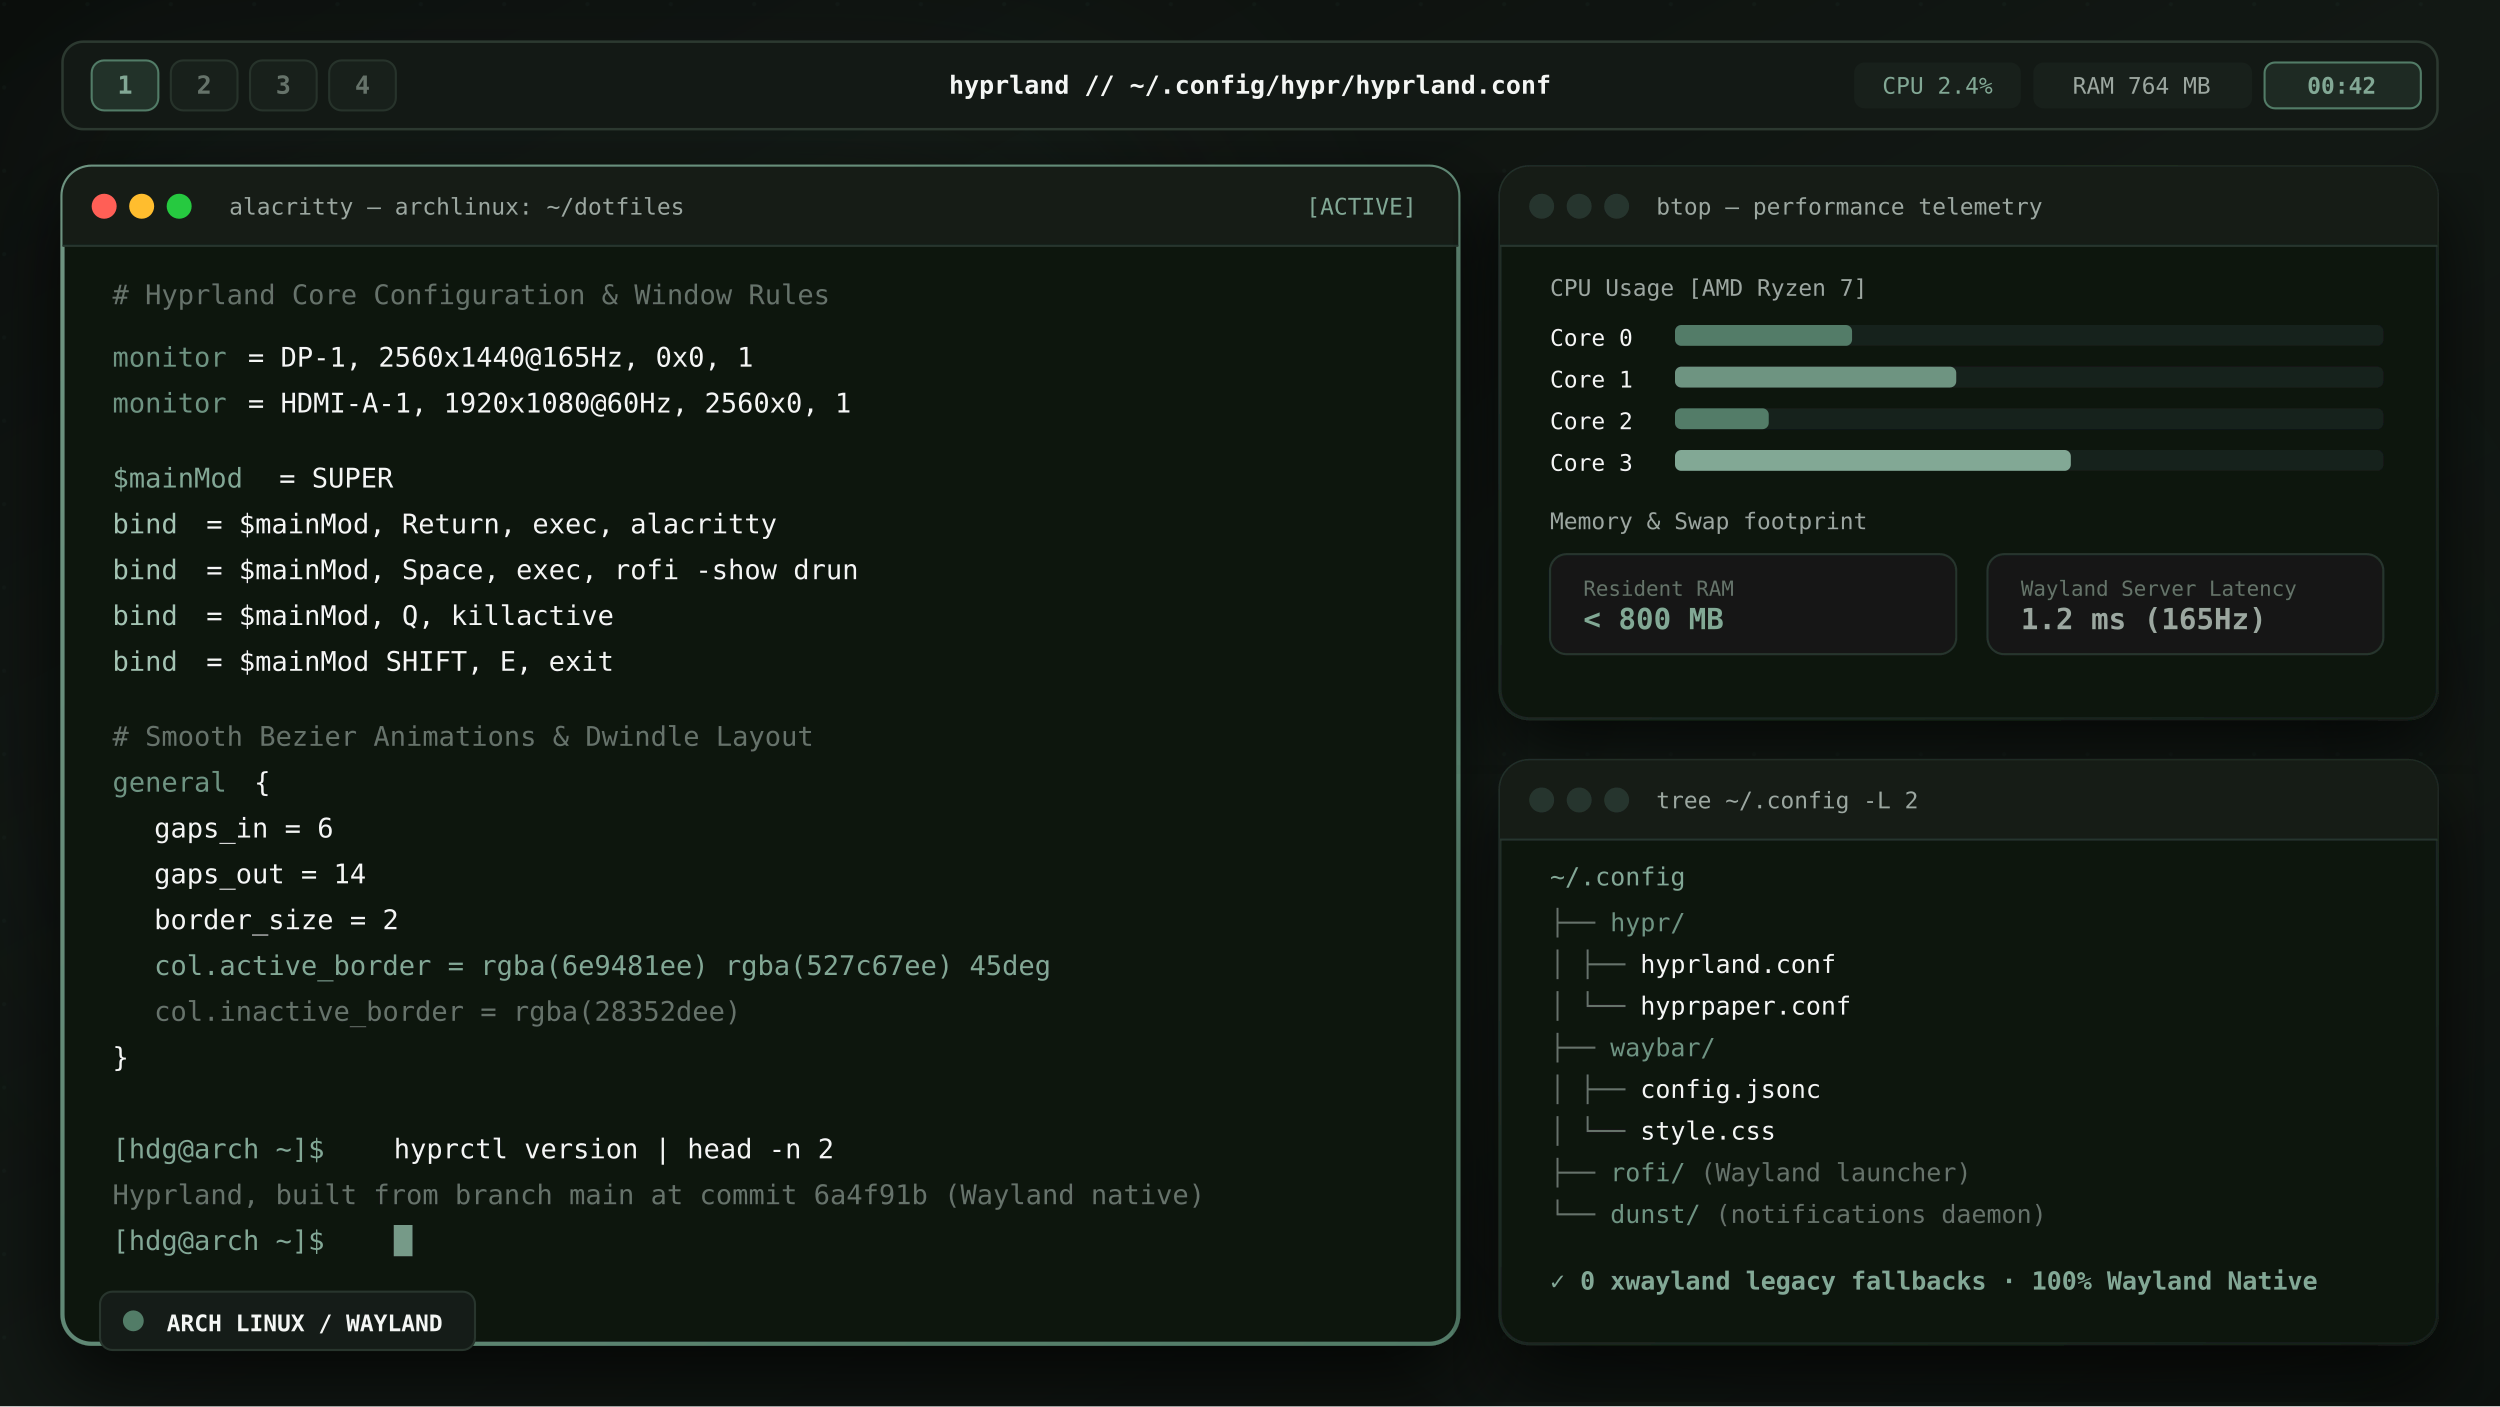
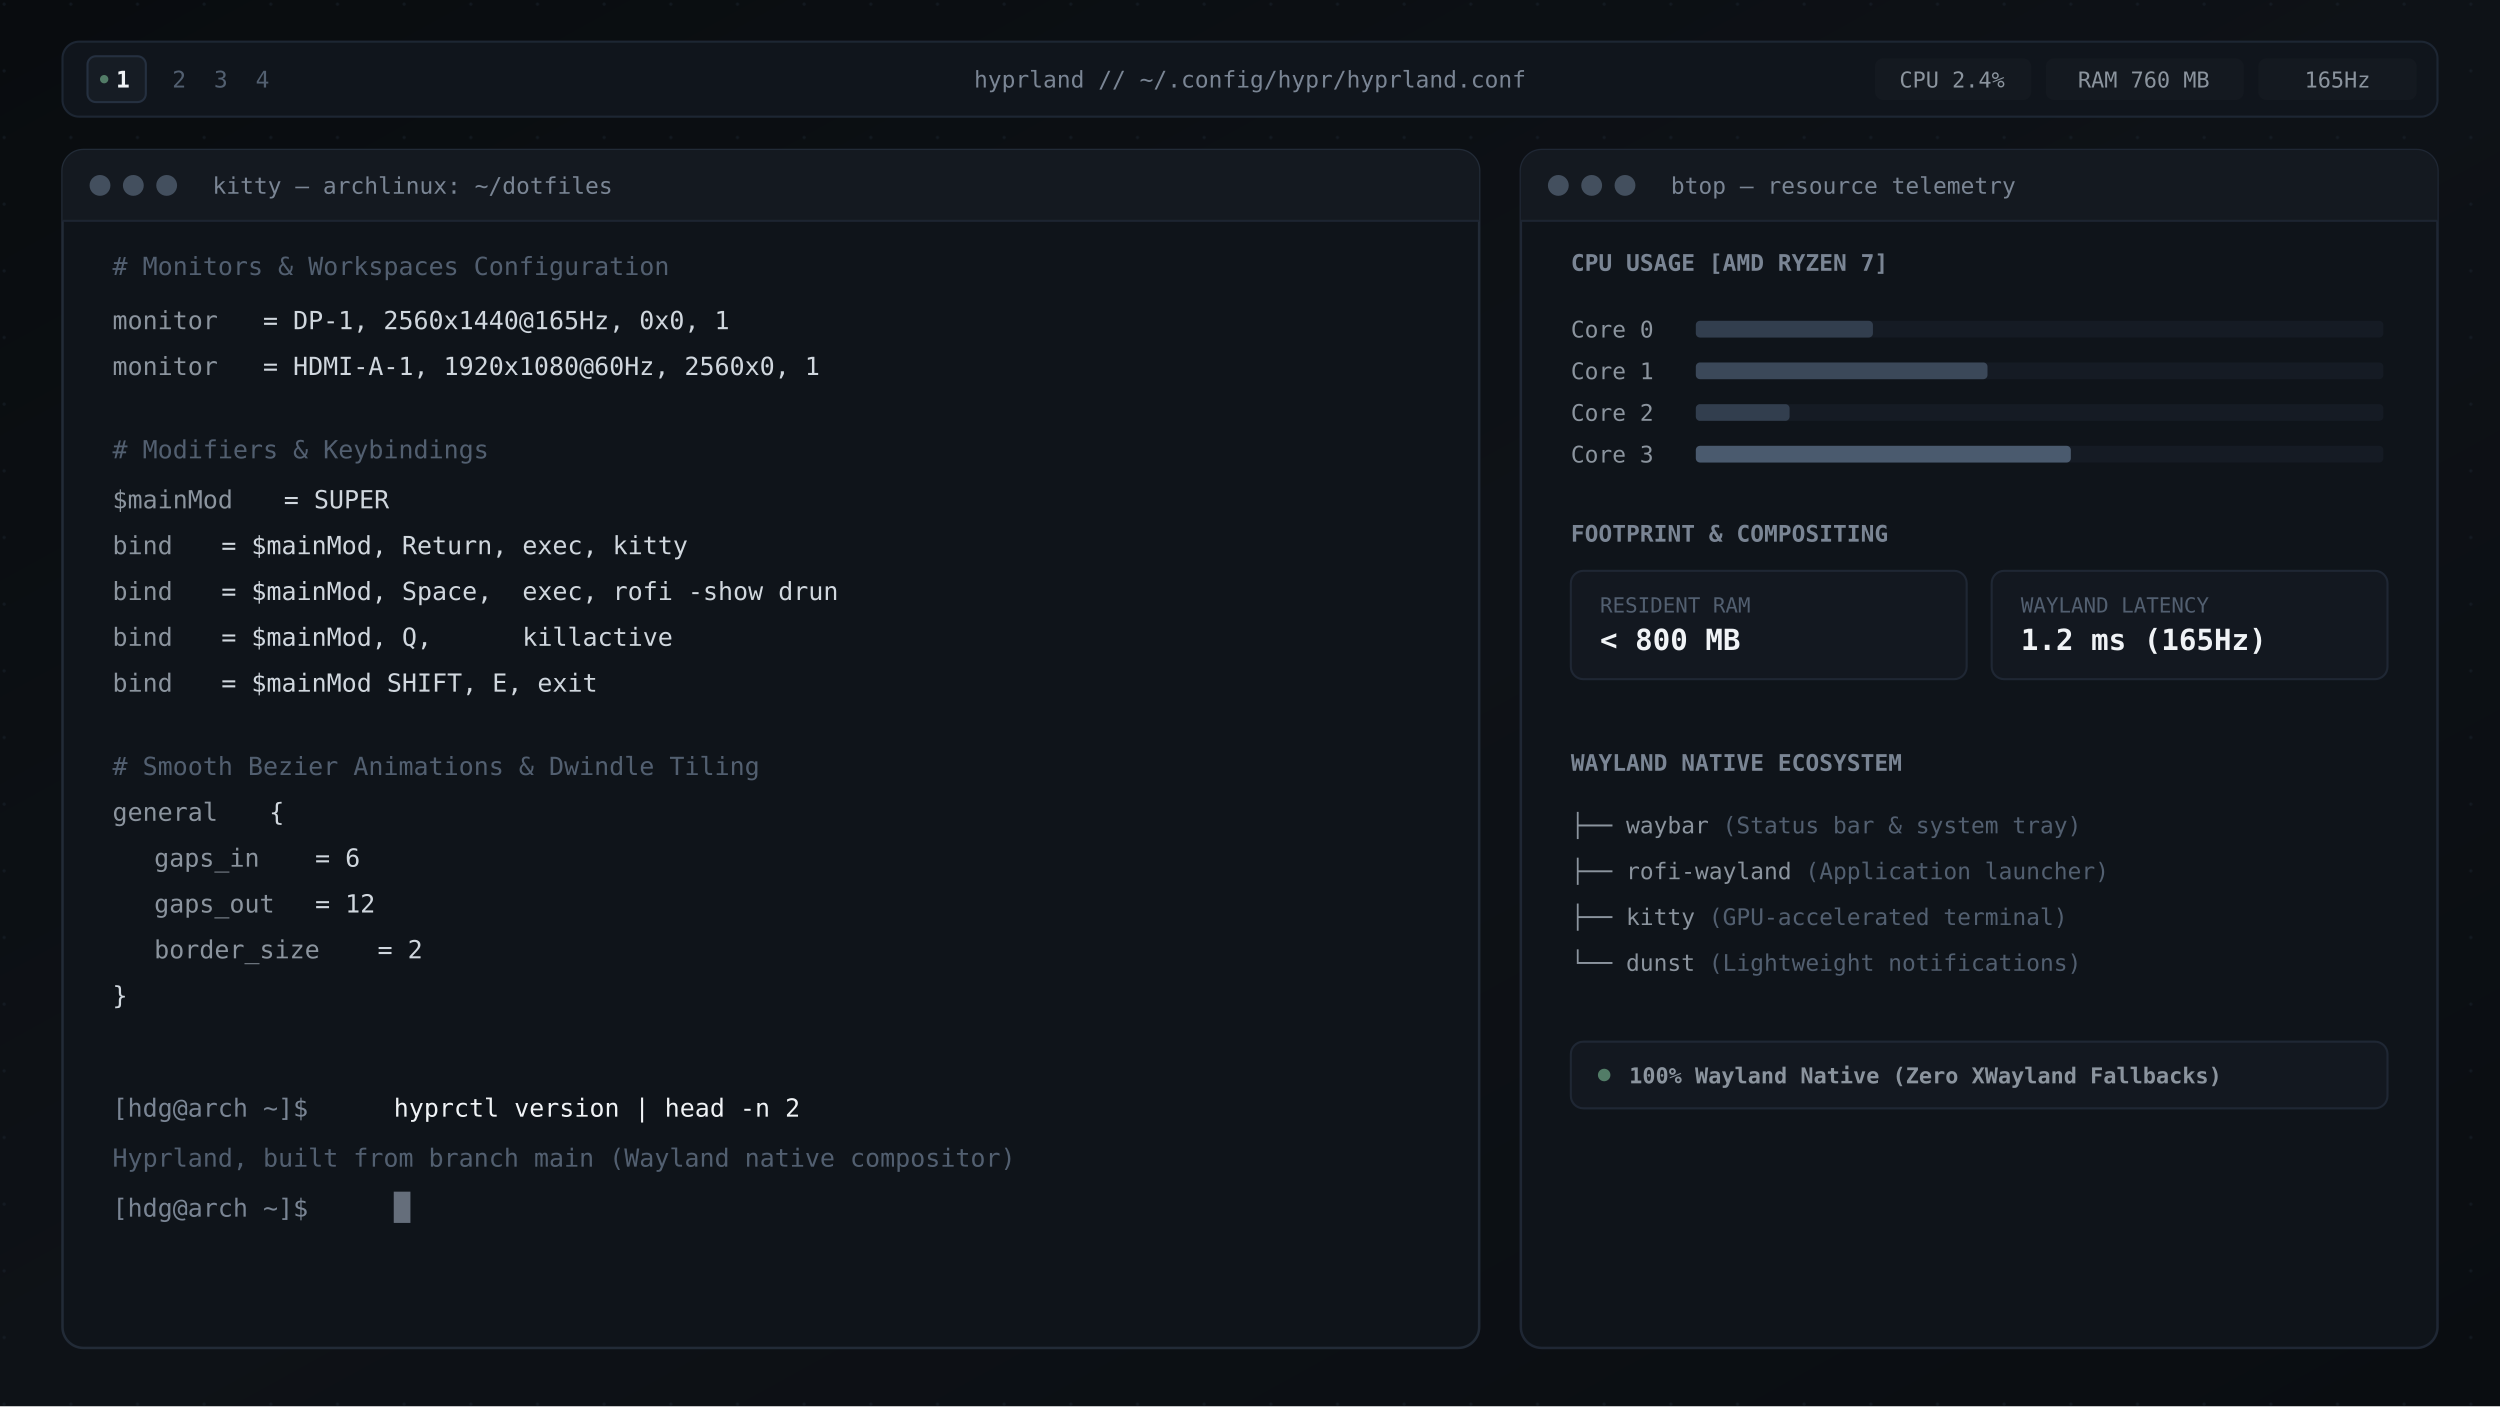
<svg xmlns="http://www.w3.org/2000/svg" viewBox="0 0 1200 675" width="1200" height="675">
  <defs>
-     <linearGradient id="bg-grad" x1="0%" y1="0%" x2="100%" y2="100%">
-       <stop offset="0%" stop-color="#0a0d0b" />
-       <stop offset="50%" stop-color="#121814" />
-       <stop offset="100%" stop-color="#0c100d" />
+     <linearGradient id="hypr-bg" x1="0%" y1="0%" x2="100%" y2="100%">
+       <stop offset="0%" stop-color="#090c0f" />
+       <stop offset="50%" stop-color="#0e1217" />
+       <stop offset="100%" stop-color="#0a0d11" />
    </linearGradient>
-     <linearGradient id="active-border" x1="0%" y1="0%" x2="100%" y2="100%">
-       <stop offset="0%" stop-color="#6e9481" />
-       <stop offset="100%" stop-color="#527c67" />
-     </linearGradient>
-     <linearGradient id="inactive-border" x1="0%" y1="0%" x2="100%" y2="100%">
-       <stop offset="0%" stop-color="#28352d" stop-opacity="0.8" />
-       <stop offset="100%" stop-color="#1a241e" stop-opacity="0.8" />
-     </linearGradient>
-     <filter id="win-shadow" x="-5%" y="-5%" width="110%" height="115%">
-       <feDropShadow dx="0" dy="16" stdDeviation="20" flood-color="#000000" flood-opacity="0.75" />
-     </filter>
-     <pattern id="grid" width="40" height="40" patternUnits="userSpaceOnUse">
-       <circle cx="2" cy="2" r="1" fill="#527c67" fill-opacity="0.06" />
+     <pattern id="hypr-grid" width="32" height="32" patternUnits="userSpaceOnUse">
+       <circle cx="2" cy="2" r="0.8" fill="#1f2835" fill-opacity="0.4" />
    </pattern>
  </defs>
-   <rect width="1200" height="675" fill="url(#bg-grad)" />
-   <rect width="1200" height="675" fill="url(#grid)" />
-   <circle cx="280" cy="240" r="320" fill="#527c67" opacity="0.08" filter="blur(60px)" />
-   <circle cx="950" cy="450" r="280" fill="#3a5c4c" opacity="0.07" filter="blur(60px)" />
+   <rect width="1200" height="675" fill="url(#hypr-bg)" />
+   <rect width="1200" height="675" fill="url(#hypr-grid)" />
  <g id="waybar" transform="translate(30, 20)">
-     <rect width="1140" height="42" rx="10" fill="#131915" stroke="#2c3930" stroke-width="1.2" />
-     <g transform="translate(14, 9)">
-       <rect width="32" height="24" rx="6" fill="#527c67" fill-opacity="0.25" stroke="#527c67" stroke-width="1" />
-       <text x="16" y="16" font-family="'JetBrains Mono', monospace" font-size="12" font-weight="700" fill="#82a895" text-anchor="middle">1</text>
-       <rect x="38" width="32" height="24" rx="6" fill="#18201b" stroke="#27332b" stroke-width="1" />
-       <text x="54" y="16" font-family="'JetBrains Mono', monospace" font-size="12" font-weight="600" fill="#66736a" text-anchor="middle">2</text>
-       <rect x="76" width="32" height="24" rx="6" fill="#18201b" stroke="#27332b" stroke-width="1" />
-       <text x="92" y="16" font-family="'JetBrains Mono', monospace" font-size="12" font-weight="600" fill="#66736a" text-anchor="middle">3</text>
-       <rect x="114" width="32" height="24" rx="6" fill="#18201b" stroke="#27332b" stroke-width="1" />
-       <text x="130" y="16" font-family="'JetBrains Mono', monospace" font-size="12" font-weight="600" fill="#66736a" text-anchor="middle">4</text>
+     <rect width="1140" height="36" rx="8" fill="#10151c" stroke="#1d2633" stroke-width="1" />
+     <g transform="translate(12, 7)">
+       <rect width="28" height="22" rx="4" fill="#161c24" stroke="#253040" stroke-width="1" />
+       <circle cx="8" cy="11" r="2" fill="#527c67" />
+       <text x="17" y="15" font-family="'JetBrains Mono', monospace" font-size="11" font-weight="700" fill="#f0f3f6" text-anchor="middle">1</text>
+       <text x="44" y="15" font-family="'JetBrains Mono', monospace" font-size="11" fill="#525f70" text-anchor="middle">2</text>
+       <text x="64" y="15" font-family="'JetBrains Mono', monospace" font-size="11" fill="#525f70" text-anchor="middle">3</text>
+       <text x="84" y="15" font-family="'JetBrains Mono', monospace" font-size="11" fill="#525f70" text-anchor="middle">4</text>
    </g>
-     <g transform="translate(570, 25)">
-       <text font-family="'JetBrains Mono', monospace" font-size="12" font-weight="600" fill="#f4f6f4" text-anchor="middle">
-         hyprland // ~/.config/hypr/hyprland.conf
-       </text>
-     </g>
-     <g transform="translate(860, 10)">
-       <rect x="0" width="80" height="22" rx="5" fill="#18201b" />
-       <text x="40" y="15" font-family="'JetBrains Mono', monospace" font-size="11" fill="#82a895" text-anchor="middle">CPU 2.4%</text>
-       <rect x="86" width="105" height="22" rx="5" fill="#18201b" />
-       <text x="138" y="15" font-family="'JetBrains Mono', monospace" font-size="11" fill="#9ca7a0" text-anchor="middle">RAM 764 MB</text>
-       <rect x="197" width="75" height="22" rx="5" fill="#527c67" fill-opacity="0.18" stroke="#527c67" stroke-width="1" />
-       <text x="234" y="15" font-family="'JetBrains Mono', monospace" font-size="11" font-weight="700" fill="#82a895" text-anchor="middle">00:42</text>
+     <text x="570" y="22" font-family="'JetBrains Mono', monospace" font-size="11" fill="#7a8594" text-anchor="middle">
+       hyprland // ~/.config/hypr/hyprland.conf
+     </text>
+     <g transform="translate(870, 8)" font-family="'JetBrains Mono', monospace" font-size="10.5">
+       <rect x="0" width="75" height="20" rx="4" fill="#141920" />
+       <text x="37" y="14" fill="#8b949e" text-anchor="middle">CPU 2.4%</text>
+       <rect x="82" width="95" height="20" rx="4" fill="#141920" />
+       <text x="129" y="14" fill="#8b949e" text-anchor="middle">RAM 760 MB</text>
+       <rect x="184" width="76" height="20" rx="4" fill="#141920" />
+       <text x="222" y="14" fill="#8b949e" text-anchor="middle">165Hz</text>
    </g>
  </g>
-   <g id="window-master" transform="translate(30, 80)" filter="url(#win-shadow)">
-     <rect width="670" height="565" rx="14" fill="#0f1411" stroke="url(#active-border)" stroke-width="2" />
-     <path d="M 0 14 C 0 6.268 6.268 0 14 0 L 656 0 C 663.732 0 670 6.268 670 14 L 670 38 L 0 38 Z" fill="#151c18" />
-     <line x1="0" y1="38" x2="670" y2="38" stroke="#28352d" stroke-width="1" />
-     <circle cx="20" cy="19" r="6" fill="#ff5f56" />
-     <circle cx="38" cy="19" r="6" fill="#ffbd2e" />
-     <circle cx="56" cy="19" r="6" fill="#27c93f" />
-     <text x="80" y="23" font-family="'JetBrains Mono', monospace" font-size="11" fill="#9ca7a0">alacritty — archlinux: ~/dotfiles</text>
-     <text x="650" y="23" font-family="'JetBrains Mono', monospace" font-size="11" fill="#82a895" text-anchor="end">[ACTIVE]</text>
-     <g transform="translate(24, 66)" font-family="'JetBrains Mono', 'Fira Code', monospace" font-size="13">
-       <text y="0" fill="#66736a"># Hyprland Core Configuration &amp; Window Rules</text>
-       <text y="30" fill="#6e9481">monitor</text>
-       <text x="65" y="30" fill="#f4f6f4">= DP-1, 2560x1440@165Hz, 0x0, 1</text>
-       <text y="52" fill="#6e9481">monitor</text>
-       <text x="65" y="52" fill="#f4f6f4">= HDMI-A-1, 1920x1080@60Hz, 2560x0, 1</text>
-       <text y="88" fill="#82a895">$mainMod</text>
-       <text x="80" y="88" fill="#f4f6f4">= SUPER</text>
-       <text y="110" fill="#a3c4b2">bind</text>
-       <text x="45" y="110" fill="#f4f6f4">= $mainMod, Return, exec, alacritty</text>
-       <text y="132" fill="#a3c4b2">bind</text>
-       <text x="45" y="132" fill="#f4f6f4">= $mainMod, Space,  exec, rofi -show drun</text>
-       <text y="154" fill="#a3c4b2">bind</text>
-       <text x="45" y="154" fill="#f4f6f4">= $mainMod, Q,      killactive</text>
-       <text y="176" fill="#a3c4b2">bind</text>
-       <text x="45" y="176" fill="#f4f6f4">= $mainMod SHIFT, E, exit</text>
-       <text y="212" fill="#66736a"># Smooth Bezier Animations &amp; Dwindle Layout</text>
-       <text y="234" fill="#6e9481">general</text>
-       <text x="68" y="234" fill="#f4f6f4">{</text>
-       <text x="20" y="256" fill="#f4f6f4">gaps_in = 6</text>
-       <text x="20" y="278" fill="#f4f6f4">gaps_out = 14</text>
-       <text x="20" y="300" fill="#f4f6f4">border_size = 2</text>
-       <text x="20" y="322" fill="#82a895">col.active_border = rgba(6e9481ee) rgba(527c67ee) 45deg</text>
-       <text x="20" y="344" fill="#66736a">col.inactive_border = rgba(28352dee)</text>
-       <text y="366" fill="#f4f6f4">}</text>
-       <text y="410" fill="#82a895">[hdg@arch ~]$</text>
-       <text x="135" y="410" fill="#f4f6f4">hyprctl version | head -n 2</text>
-       <text y="432" fill="#66736a">Hyprland, built from branch main at commit 6a4f91b (Wayland native)</text>
-       <text y="454" fill="#82a895">[hdg@arch ~]$</text>
-       <rect x="135" y="442" width="9" height="15" fill="#82a895" opacity="0.9" />
+   <g id="window-master" transform="translate(30, 72)">
+     <rect width="680" height="575" rx="10" fill="#0f141a" stroke="#222b37" stroke-width="1.2" />
+     <path d="M 0 10 C 0 4.477 4.477 0 10 0 L 670 0 C 675.523 0 680 4.477 680 10 L 680 34 L 0 34 Z" fill="#141920" />
+     <line x1="0" y1="34" x2="680" y2="34" stroke="#1d2531" stroke-width="1" />
+     <circle cx="18" cy="17" r="5" fill="#434f5e" />
+     <circle cx="34" cy="17" r="5" fill="#434f5e" />
+     <circle cx="50" cy="17" r="5" fill="#434f5e" />
+     <text x="72" y="21" font-family="'JetBrains Mono', monospace" font-size="11" fill="#7a8594">kitty — archlinux: ~/dotfiles</text>
+     <g transform="translate(24, 60)" font-family="'JetBrains Mono', monospace" font-size="12" xml:space="preserve">
+       <text y="0" fill="#525f70"># Monitors &amp; Workspaces Configuration</text>
+       <text y="26" fill="#8b949e">monitor</text>
+       <text x="65" y="26" fill="#d0d7de"> = DP-1, 2560x1440@165Hz, 0x0, 1</text>
+       <text y="48" fill="#8b949e">monitor</text>
+       <text x="65" y="48" fill="#d0d7de"> = HDMI-A-1, 1920x1080@60Hz, 2560x0, 1</text>
+       <text y="88" fill="#525f70"># Modifiers &amp; Keybindings</text>
+       <text y="112" fill="#8b949e">$mainMod</text>
+       <text x="75" y="112" fill="#d0d7de"> = SUPER</text>
+       <text y="134" fill="#8b949e">bind</text>
+       <text x="45" y="134" fill="#d0d7de"> = $mainMod, Return, exec, kitty</text>
+       <text y="156" fill="#8b949e">bind</text>
+       <text x="45" y="156" fill="#d0d7de"> = $mainMod, Space,  exec, rofi -show drun</text>
+       <text y="178" fill="#8b949e">bind</text>
+       <text x="45" y="178" fill="#d0d7de"> = $mainMod, Q,      killactive</text>
+       <text y="200" fill="#8b949e">bind</text>
+       <text x="45" y="200" fill="#d0d7de"> = $mainMod SHIFT, E, exit</text>
+       <text y="240" fill="#525f70"># Smooth Bezier Animations &amp; Dwindle Tiling</text>
+       <text y="262" fill="#8b949e">general</text>
+       <text x="68" y="262" fill="#d0d7de"> {</text>
+       <text x="20" y="284" fill="#8b949e">gaps_in</text>
+       <text x="90" y="284" fill="#d0d7de"> = 6</text>
+       <text x="20" y="306" fill="#8b949e">gaps_out</text>
+       <text x="90" y="306" fill="#d0d7de"> = 12</text>
+       <text x="20" y="328" fill="#8b949e">border_size</text>
+       <text x="120" y="328" fill="#d0d7de"> = 2</text>
+       <text y="350" fill="#d0d7de">}</text>
+       <text y="404" fill="#7a8594">[hdg@arch ~]$</text>
+       <text x="135" y="404" fill="#f0f3f6">hyprctl version | head -n 2</text>
+       <text y="428" fill="#525f70">Hyprland, built from branch main (Wayland native compositor)</text>
+       <text y="452" fill="#7a8594">[hdg@arch ~]$</text>
+       <rect x="135" y="440" width="8" height="15" fill="#7a8594" opacity="0.8" />
    </g>
  </g>
-   <g id="window-top-right" transform="translate(720, 80)" filter="url(#win-shadow)">
-     <rect width="450" height="265" rx="14" fill="#0f1411" stroke="url(#inactive-border)" stroke-width="1.5" />
-     <path d="M 0 14 C 0 6.268 6.268 0 14 0 L 436 0 C 443.732 0 450 6.268 450 14 L 450 38 L 0 38 Z" fill="#151c18" />
-     <line x1="0" y1="38" x2="450" y2="38" stroke="#28352d" stroke-width="1" />
-     <circle cx="20" cy="19" r="6" fill="#28352d" />
-     <circle cx="38" cy="19" r="6" fill="#28352d" />
-     <circle cx="56" cy="19" r="6" fill="#28352d" />
-     <text x="75" y="23" font-family="'JetBrains Mono', monospace" font-size="11" fill="#9ca7a0">btop — performance telemetry</text>
-     <g transform="translate(24, 62)" font-family="'JetBrains Mono', monospace" font-size="11">
-       <text y="0" fill="#9ca7a0">CPU Usage [AMD Ryzen 7]</text>
-       <text y="24" fill="#f4f6f4">Core 0</text>
-       <rect x="60" y="14" width="340" height="10" rx="3" fill="#18201b" />
-       <rect x="60" y="14" width="85" height="10" rx="3" fill="#527c67" />
-       <text y="44" fill="#f4f6f4">Core 1</text>
-       <rect x="60" y="34" width="340" height="10" rx="3" fill="#18201b" />
-       <rect x="60" y="34" width="135" height="10" rx="3" fill="#6e9481" />
-       <text y="64" fill="#f4f6f4">Core 2</text>
-       <rect x="60" y="54" width="340" height="10" rx="3" fill="#18201b" />
-       <rect x="60" y="54" width="45" height="10" rx="3" fill="#527c67" />
-       <text y="84" fill="#f4f6f4">Core 3</text>
-       <rect x="60" y="74" width="340" height="10" rx="3" fill="#18201b" />
-       <rect x="60" y="74" width="190" height="10" rx="3" fill="#82a895" />
-       <g transform="translate(0, 112)">
-         <text y="0" fill="#9ca7a0">Memory &amp; Swap footprint</text>
-         <rect y="12" width="195" height="48" rx="8" fill="#131915" stroke="#28352d" stroke-width="1" />
-         <text x="16" y="32" font-size="10" fill="#66736a">Resident RAM</text>
-         <text x="16" y="48" font-size="14" font-weight="700" fill="#82a895">&lt; 800 MB</text>
-         <rect x="210" y="12" width="190" height="48" rx="8" fill="#131915" stroke="#28352d" stroke-width="1" />
-         <text x="226" y="32" font-size="10" fill="#66736a">Wayland Server Latency</text>
-         <text x="226" y="48" font-size="14" font-weight="700" fill="#9ca7a0">1.2 ms (165Hz)</text>
+   <g id="window-telemetry" transform="translate(730, 72)">
+     <rect width="440" height="575" rx="10" fill="#0f141a" stroke="#1f2734" stroke-width="1.2" />
+     <path d="M 0 10 C 0 4.477 4.477 0 10 0 L 430 0 C 435.523 0 440 4.477 440 10 L 440 34 L 0 34 Z" fill="#141920" />
+     <line x1="0" y1="34" x2="440" y2="34" stroke="#1d2531" stroke-width="1" />
+     <circle cx="18" cy="17" r="5" fill="#434f5e" />
+     <circle cx="34" cy="17" r="5" fill="#434f5e" />
+     <circle cx="50" cy="17" r="5" fill="#434f5e" />
+     <text x="72" y="21" font-family="'JetBrains Mono', monospace" font-size="11" fill="#7a8594">btop — resource telemetry</text>
+     <g transform="translate(24, 58)" font-family="'JetBrains Mono', monospace">
+       <text y="0" font-size="11" font-weight="700" fill="#7a8594">CPU USAGE [AMD RYZEN 7]</text>
+       <g transform="translate(0, 16)" font-size="11">
+         <text y="16" fill="#8b949e">Core 0</text>
+         <rect x="60" y="8" width="330" height="8" rx="2" fill="#151b24" />
+         <rect x="60" y="8" width="85" height="8" rx="2" fill="#323e4e" />
+         <text y="36" fill="#8b949e">Core 1</text>
+         <rect x="60" y="28" width="330" height="8" rx="2" fill="#151b24" />
+         <rect x="60" y="28" width="140" height="8" rx="2" fill="#3b4859" />
+         <text y="56" fill="#8b949e">Core 2</text>
+         <rect x="60" y="48" width="330" height="8" rx="2" fill="#151b24" />
+         <rect x="60" y="48" width="45" height="8" rx="2" fill="#323e4e" />
+         <text y="76" fill="#8b949e">Core 3</text>
+         <rect x="60" y="68" width="330" height="8" rx="2" fill="#151b24" />
+         <rect x="60" y="68" width="180" height="8" rx="2" fill="#4a5a6e" />
+       </g>
+       <g transform="translate(0, 130)">
+         <text y="0" font-size="11" font-weight="700" fill="#7a8594">FOOTPRINT &amp; COMPOSITING</text>
+         <rect y="14" width="190" height="52" rx="6" fill="#131820" stroke="#1f2734" stroke-width="1" />
+         <text x="14" y="34" font-size="10" fill="#525f70">RESIDENT RAM</text>
+         <text x="14" y="52" font-size="14" font-weight="700" fill="#f0f3f6">&lt; 800 MB</text>
+         <rect x="202" y="14" width="190" height="52" rx="6" fill="#131820" stroke="#1f2734" stroke-width="1" />
+         <text x="14" y="34" transform="translate(202, 0)" font-size="10" fill="#525f70">WAYLAND LATENCY</text>
+         <text x="14" y="52" transform="translate(202, 0)" font-size="14" font-weight="700" fill="#f0f3f6">1.2 ms (165Hz)</text>
+       </g>
+       <g transform="translate(0, 240)">
+         <text y="0" font-size="11" font-weight="700" fill="#7a8594">WAYLAND NATIVE ECOSYSTEM</text>
+         <g transform="translate(0, 16)" font-size="11" fill="#8b949e">
+           <text y="14">├── waybar        <tspan fill="#525f70">(Status bar &amp; system tray)</tspan>
+           </text>
+           <text y="36">├── rofi-wayland  <tspan fill="#525f70">(Application launcher)</tspan>
+           </text>
+           <text y="58">├── kitty         <tspan fill="#525f70">(GPU-accelerated terminal)</tspan>
+           </text>
+           <text y="80">└── dunst         <tspan fill="#525f70">(Lightweight notifications)</tspan>
+           </text>
+         </g>
+         <g transform="translate(0, 130)">
+           <rect width="392" height="32" rx="6" fill="#131820" stroke="#1f2734" stroke-width="1" />
+           <circle cx="16" cy="16" r="3" fill="#527c67" />
+           <text x="28" y="20" font-size="10.5" font-weight="600" fill="#8b949e">100% Wayland Native (Zero XWayland Fallbacks)</text>
+         </g>
      </g>
    </g>
  </g>
-   <g id="window-bottom-right" transform="translate(720, 365)" filter="url(#win-shadow)">
-     <rect width="450" height="280" rx="14" fill="#0f1411" stroke="url(#inactive-border)" stroke-width="1.5" />
-     <path d="M 0 14 C 0 6.268 6.268 0 14 0 L 436 0 C 443.732 0 450 6.268 450 14 L 450 38 L 0 38 Z" fill="#151c18" />
-     <line x1="0" y1="38" x2="450" y2="38" stroke="#28352d" stroke-width="1" />
-     <circle cx="20" cy="19" r="6" fill="#28352d" />
-     <circle cx="38" cy="19" r="6" fill="#28352d" />
-     <circle cx="56" cy="19" r="6" fill="#28352d" />
-     <text x="75" y="23" font-family="'JetBrains Mono', monospace" font-size="11" fill="#9ca7a0">tree ~/.config -L 2</text>
-     <g transform="translate(24, 60)" font-family="'JetBrains Mono', monospace" font-size="12" fill="#f4f6f4">
-       <text y="0" fill="#82a895">~/.config</text>
-       <text y="22" fill="#66736a">├── <tspan fill="#6e9481">hypr/</tspan>
-       </text>
-       <text y="42" fill="#66736a">│   ├── <tspan fill="#f4f6f4">hyprland.conf</tspan>
-       </text>
-       <text y="62" fill="#66736a">│   └── <tspan fill="#f4f6f4">hyprpaper.conf</tspan>
-       </text>
-       <text y="82" fill="#66736a">├── <tspan fill="#6e9481">waybar/</tspan>
-       </text>
-       <text y="102" fill="#66736a">│   ├── <tspan fill="#f4f6f4">config.jsonc</tspan>
-       </text>
-       <text y="122" fill="#66736a">│   └── <tspan fill="#f4f6f4">style.css</tspan>
-       </text>
-       <text y="142" fill="#66736a">├── <tspan fill="#6e9481">rofi/</tspan>
-         <tspan fill="#66736a">(Wayland launcher)</tspan>
-       </text>
-       <text y="162" fill="#66736a">└── <tspan fill="#6e9481">dunst/</tspan>
-         <tspan fill="#66736a">(notifications daemon)</tspan>
-       </text>
-       <text y="194" fill="#82a895" font-weight="600">✓ 0 xwayland legacy fallbacks · 100% Wayland Native</text>
-     </g>
-   </g>
-   <g transform="translate(48, 620)">
-     <rect width="180" height="28" rx="6" fill="#151c18" stroke="#28352d" stroke-width="1" />
-     <circle cx="16" cy="14" r="5" fill="#527c67" />
-     <text x="32" y="19" font-family="'JetBrains Mono', monospace" font-size="11" font-weight="700" fill="#f4f6f4">ARCH LINUX / WAYLAND</text>
-   </g>
</svg>
